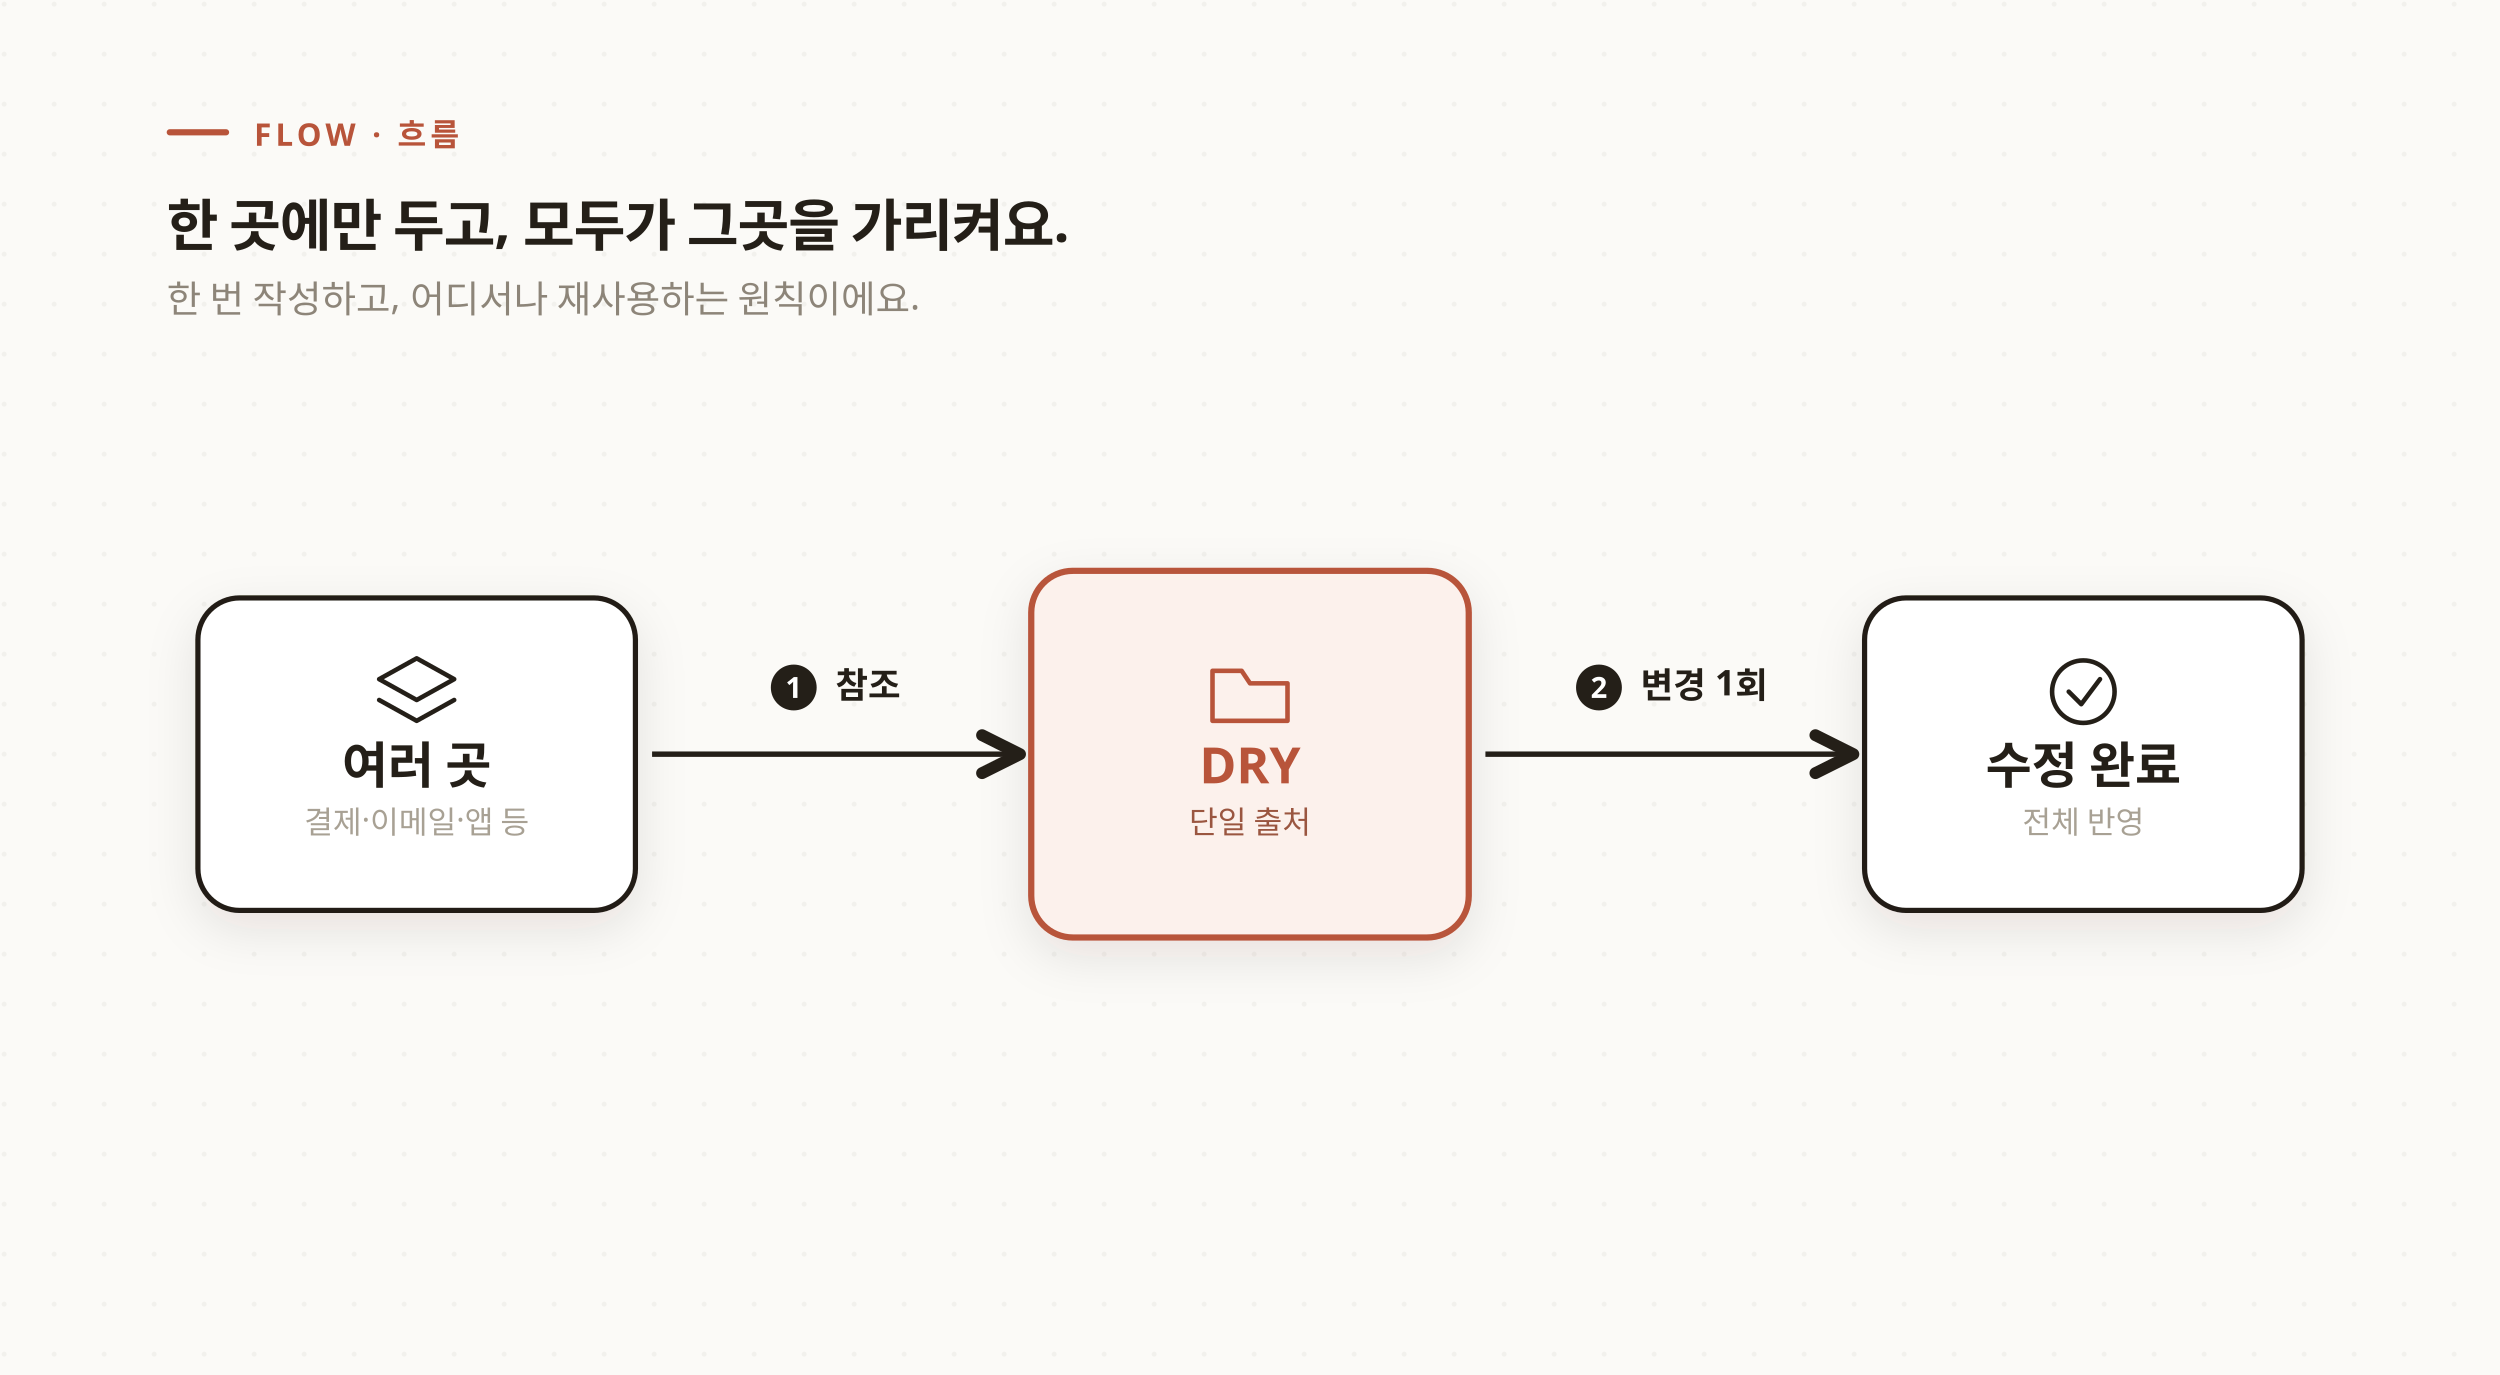
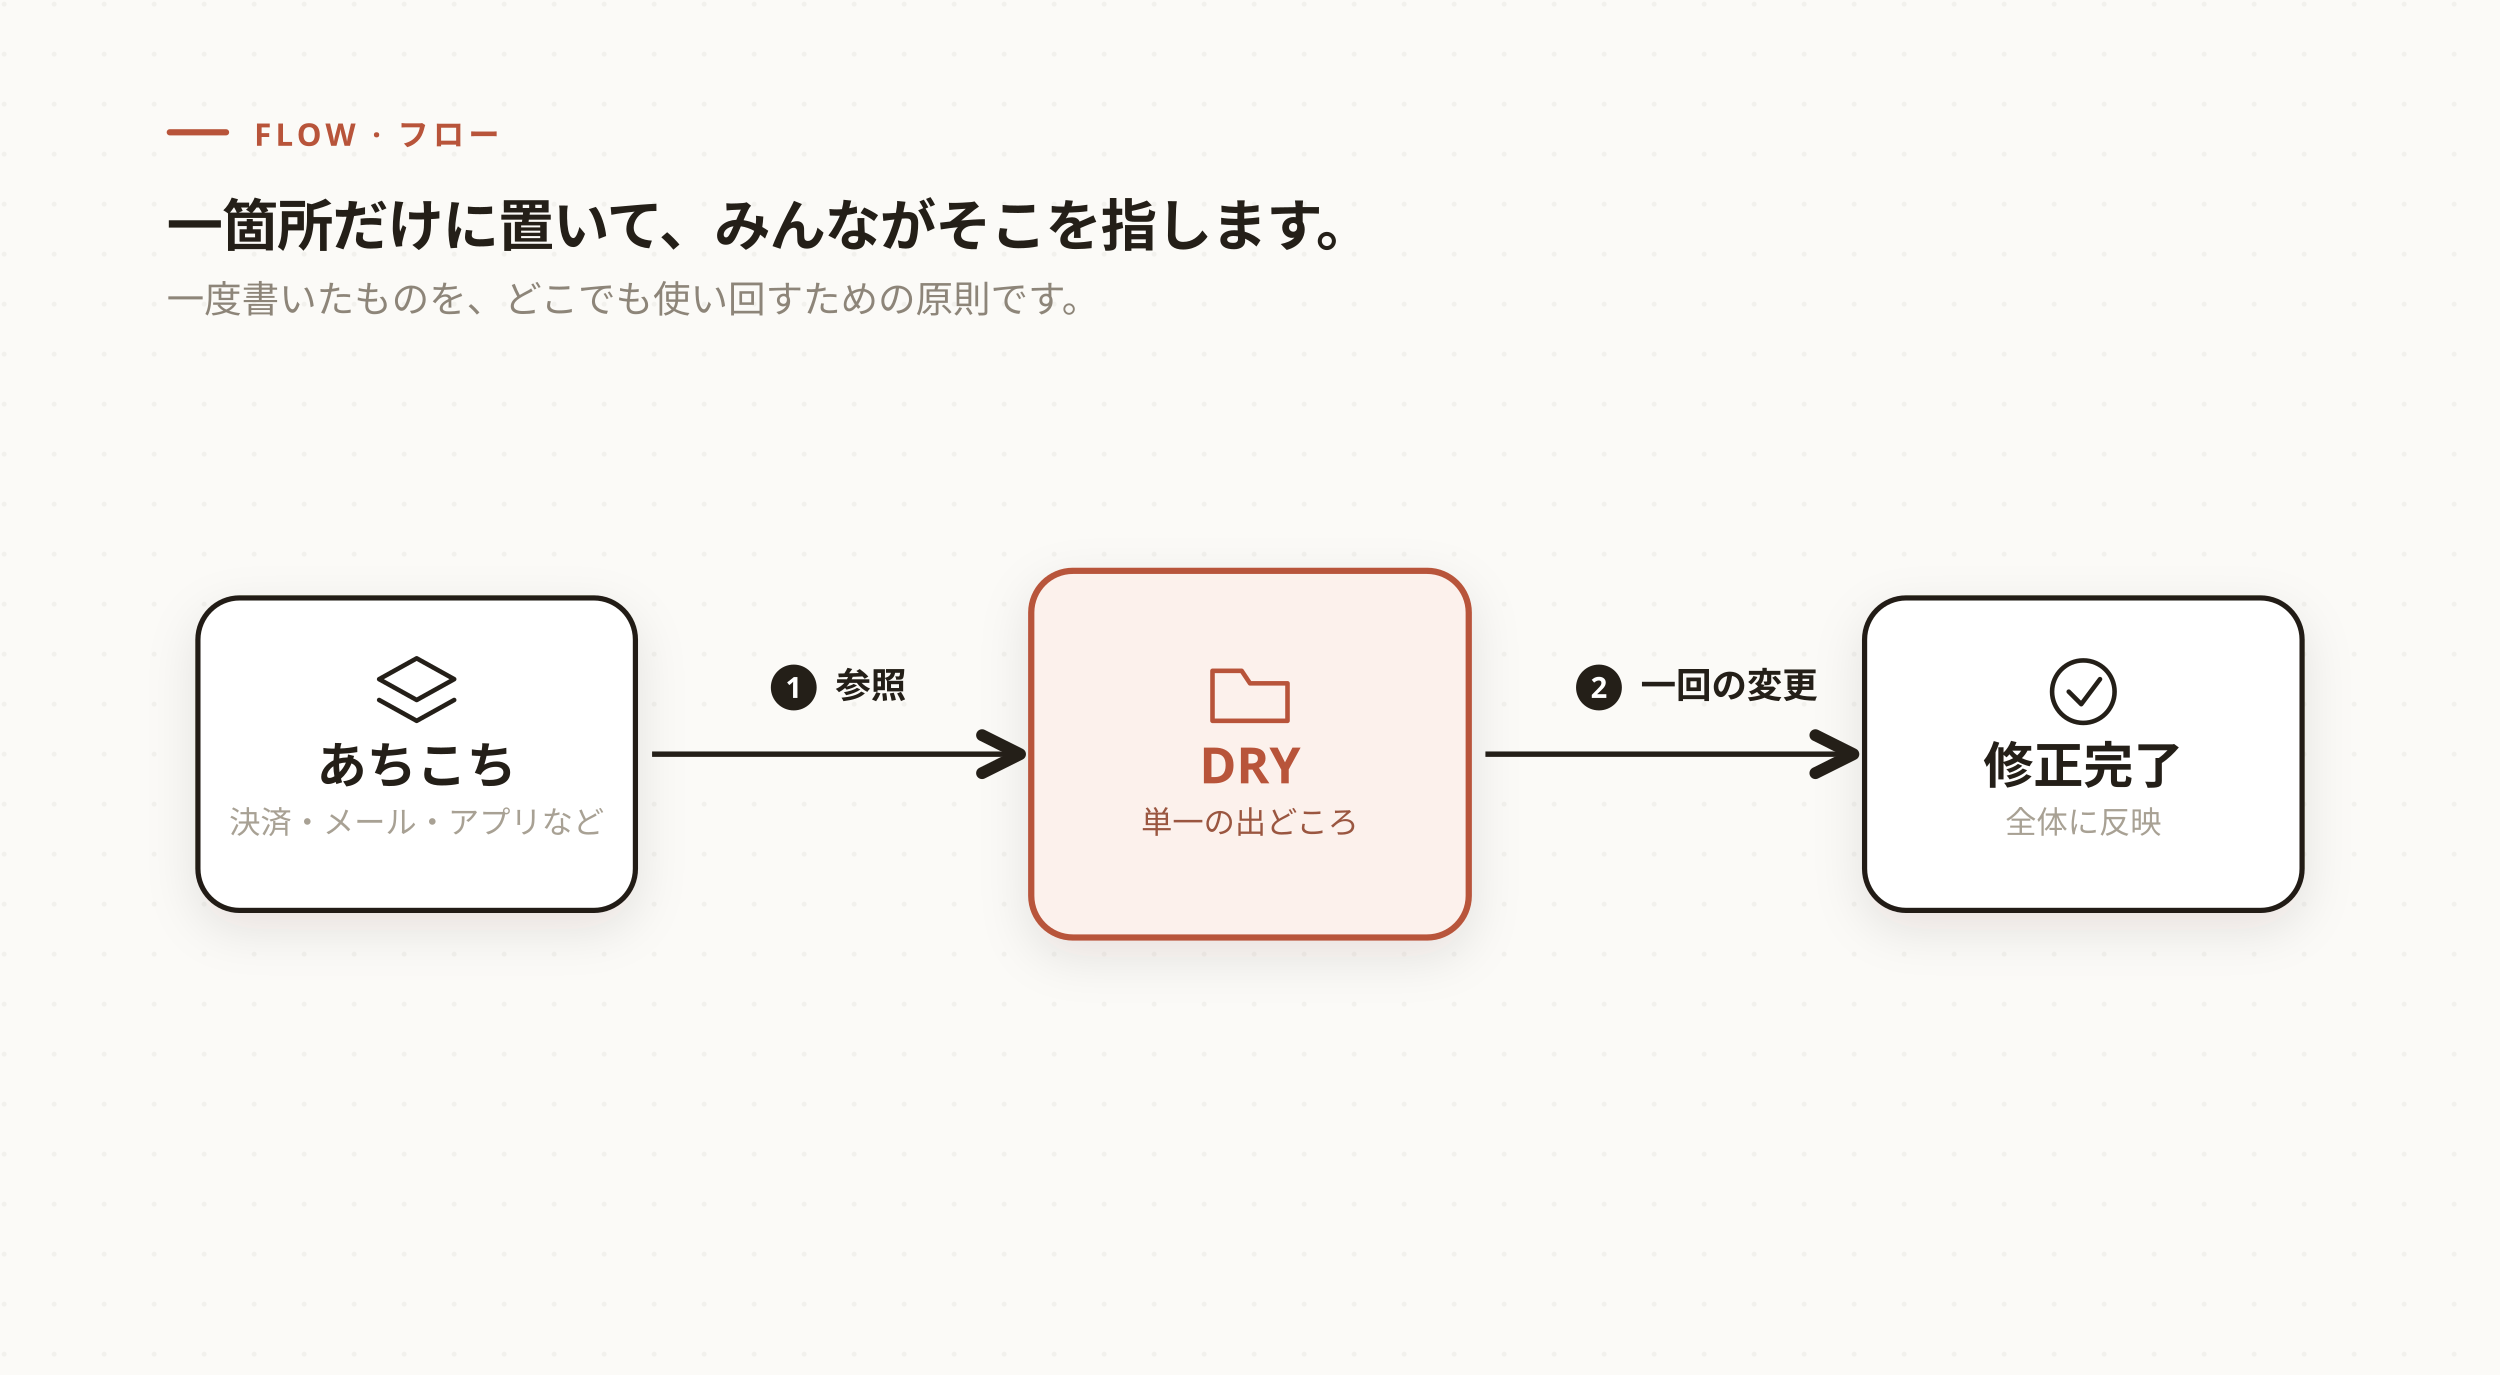
- <svg xmlns="http://www.w3.org/2000/svg" viewBox="0 0 1200 660" width="1200" height="660" role="img" font-family="AtoZ, Pretendard, sans-serif">
+ <svg xmlns="http://www.w3.org/2000/svg" viewBox="0 0 1200 660" width="1200" height="660" role="img" font-family="Noto Sans JP, sans-serif">
  <defs>
    <filter id="soft" x="-40%" y="-40%" width="180%" height="200%">
      <feDropShadow dx="0" dy="8" stdDeviation="12" flood-color="#2a2118" flood-opacity="0.10" />
    </filter>
    <marker id="ai" markerWidth="13" markerHeight="13" refX="8.5" refY="6" orient="auto">
      <path d="M2.5 2.5 L9.5 6 L2.5 9.5" fill="none" stroke="#241f18" stroke-width="2.2" stroke-linecap="round" stroke-linejoin="round" />
    </marker>
    <marker id="aa" markerWidth="13" markerHeight="13" refX="8.5" refY="6" orient="auto">
      <path d="M2.5 2.5 L9.5 6 L2.5 9.5" fill="none" stroke="#b8543a" stroke-width="2.2" stroke-linecap="round" stroke-linejoin="round" />
    </marker>
    <pattern id="dots" width="24" height="24" patternUnits="userSpaceOnUse">
      <circle cx="2" cy="2" r="1.2" fill="#241f18" fill-opacity="0.04" />
    </pattern>
  </defs>
  <rect width="1200" height="660" fill="#fbfaf7" />
  <rect width="1200" height="660" fill="url(#dots)" />
  <rect x="80" y="62" width="30" height="3" rx="1.5" fill="#b8543a" />
-   <text x="122" y="70" font-size="15" font-weight="700" letter-spacing="2" fill="#b8543a">FLOW · 흐름</text>
-   <text x="80" y="118" font-size="27" font-weight="800" fill="#241f18" letter-spacing="-0.5">한 곳에만 두고, 모두가 그곳을 가리켜요.</text>
-   <text x="80" y="150" font-size="18" font-weight="500" fill="#8d8579">한 번 작성하고, 어디서나 재사용하는 원칙이에요.</text>
+   <text x="122" y="70" font-size="15" font-weight="700" letter-spacing="2" fill="#b8543a">FLOW · フロー</text>
+   <text x="80" y="118" font-size="27" font-weight="800" fill="#241f18" letter-spacing="-0.5">一箇所だけに置いて、みんながそこを指します。</text>
+   <text x="80" y="150" font-size="18" font-weight="500" fill="#8d8579">一度書いたものを、どこでも使い回すための原則です。</text>
  <g filter="url(#soft)">
    <rect x="95" y="287" width="210" height="150" rx="20" fill="#ffffff" stroke="#241f18" stroke-width="2.5" />
  </g>
  <g stroke="#241f18" stroke-width="2.2" fill="none" stroke-linecap="round" stroke-linejoin="round" transform="translate(200 332)">
    <path d="M0 -16 L18 -6 L0 4 L-18 -6 Z" />
    <path d="M-18 4 L0 14 L18 4" />
  </g>
-   <text x="200" y="376" text-anchor="middle" font-size="24" font-weight="800" fill="#241f18">여러 곳</text>
-   <text x="200" y="400" text-anchor="middle" font-size="15" font-weight="500" fill="#a8a194">결제·이메일·앱 등</text>
+   <text x="200" y="376" text-anchor="middle" font-size="24" font-weight="800" fill="#241f18">あちこち</text>
+   <text x="200" y="400" text-anchor="middle" font-size="15" font-weight="500" fill="#a8a194">決済・メール・アプリなど</text>
  <g filter="url(#soft)">
    <rect x="495" y="274" width="210" height="176" rx="20" fill="#fcf1ec" stroke="#b8543a" stroke-width="3" />
  </g>
  <g stroke="#b8543a" stroke-width="2.2" fill="none" stroke-linecap="round" stroke-linejoin="round" transform="translate(600 332)">
    <path d="M-18 -10 H-4 l4 6 H18 V14 H-18 Z" />
  </g>
  <text x="600" y="376" text-anchor="middle" font-size="24" font-weight="800" fill="#b8543a">DRY</text>
-   <text x="600" y="400" text-anchor="middle" font-size="15" font-weight="500" fill="#9a5640">단일 출처</text>
+   <text x="600" y="400" text-anchor="middle" font-size="15" font-weight="500" fill="#9a5640">単一の出どころ</text>
  <g filter="url(#soft)">
    <rect x="895" y="287" width="210" height="150" rx="20" fill="#ffffff" stroke="#241f18" stroke-width="2.5" />
  </g>
  <g stroke="#241f18" stroke-width="2.2" fill="none" stroke-linecap="round" stroke-linejoin="round" transform="translate(1000 332)">
    <circle cx="0" cy="0" r="15" />
    <path d="M-7 0 L-1 6 L8 -6" />
  </g>
-   <text x="1000" y="376" text-anchor="middle" font-size="24" font-weight="800" fill="#241f18">수정 완료</text>
-   <text x="1000" y="400" text-anchor="middle" font-size="15" font-weight="500" fill="#a8a194">전체 반영</text>
+   <text x="1000" y="376" text-anchor="middle" font-size="24" font-weight="800" fill="#241f18">修正完了</text>
+   <text x="1000" y="400" text-anchor="middle" font-size="15" font-weight="500" fill="#a8a194">全体に反映</text>
  <line x1="313" y1="362" x2="487" y2="362" stroke="#241f18" stroke-width="2.6" marker-end="url(#ai)" />
  <g transform="translate(381 330)">
    <circle r="11" fill="#241f18" />
    <text y="5" text-anchor="middle" font-size="14" font-weight="700" fill="#fff">1</text>
-     <text x="20" y="5" font-size="17" font-weight="600" fill="#241f18">참조</text>
+     <text x="20" y="5" font-size="17" font-weight="600" fill="#241f18">参照</text>
  </g>
  <line x1="713" y1="362" x2="887" y2="362" stroke="#241f18" stroke-width="2.6" marker-end="url(#ai)" />
  <g transform="translate(767.5 330)">
    <circle r="11" fill="#241f18" />
    <text y="5" text-anchor="middle" font-size="14" font-weight="700" fill="#fff">2</text>
-     <text x="20" y="5" font-size="17" font-weight="600" fill="#241f18">변경 1회</text>
+     <text x="20" y="5" font-size="17" font-weight="600" fill="#241f18">一回の変更</text>
  </g>
</svg>
